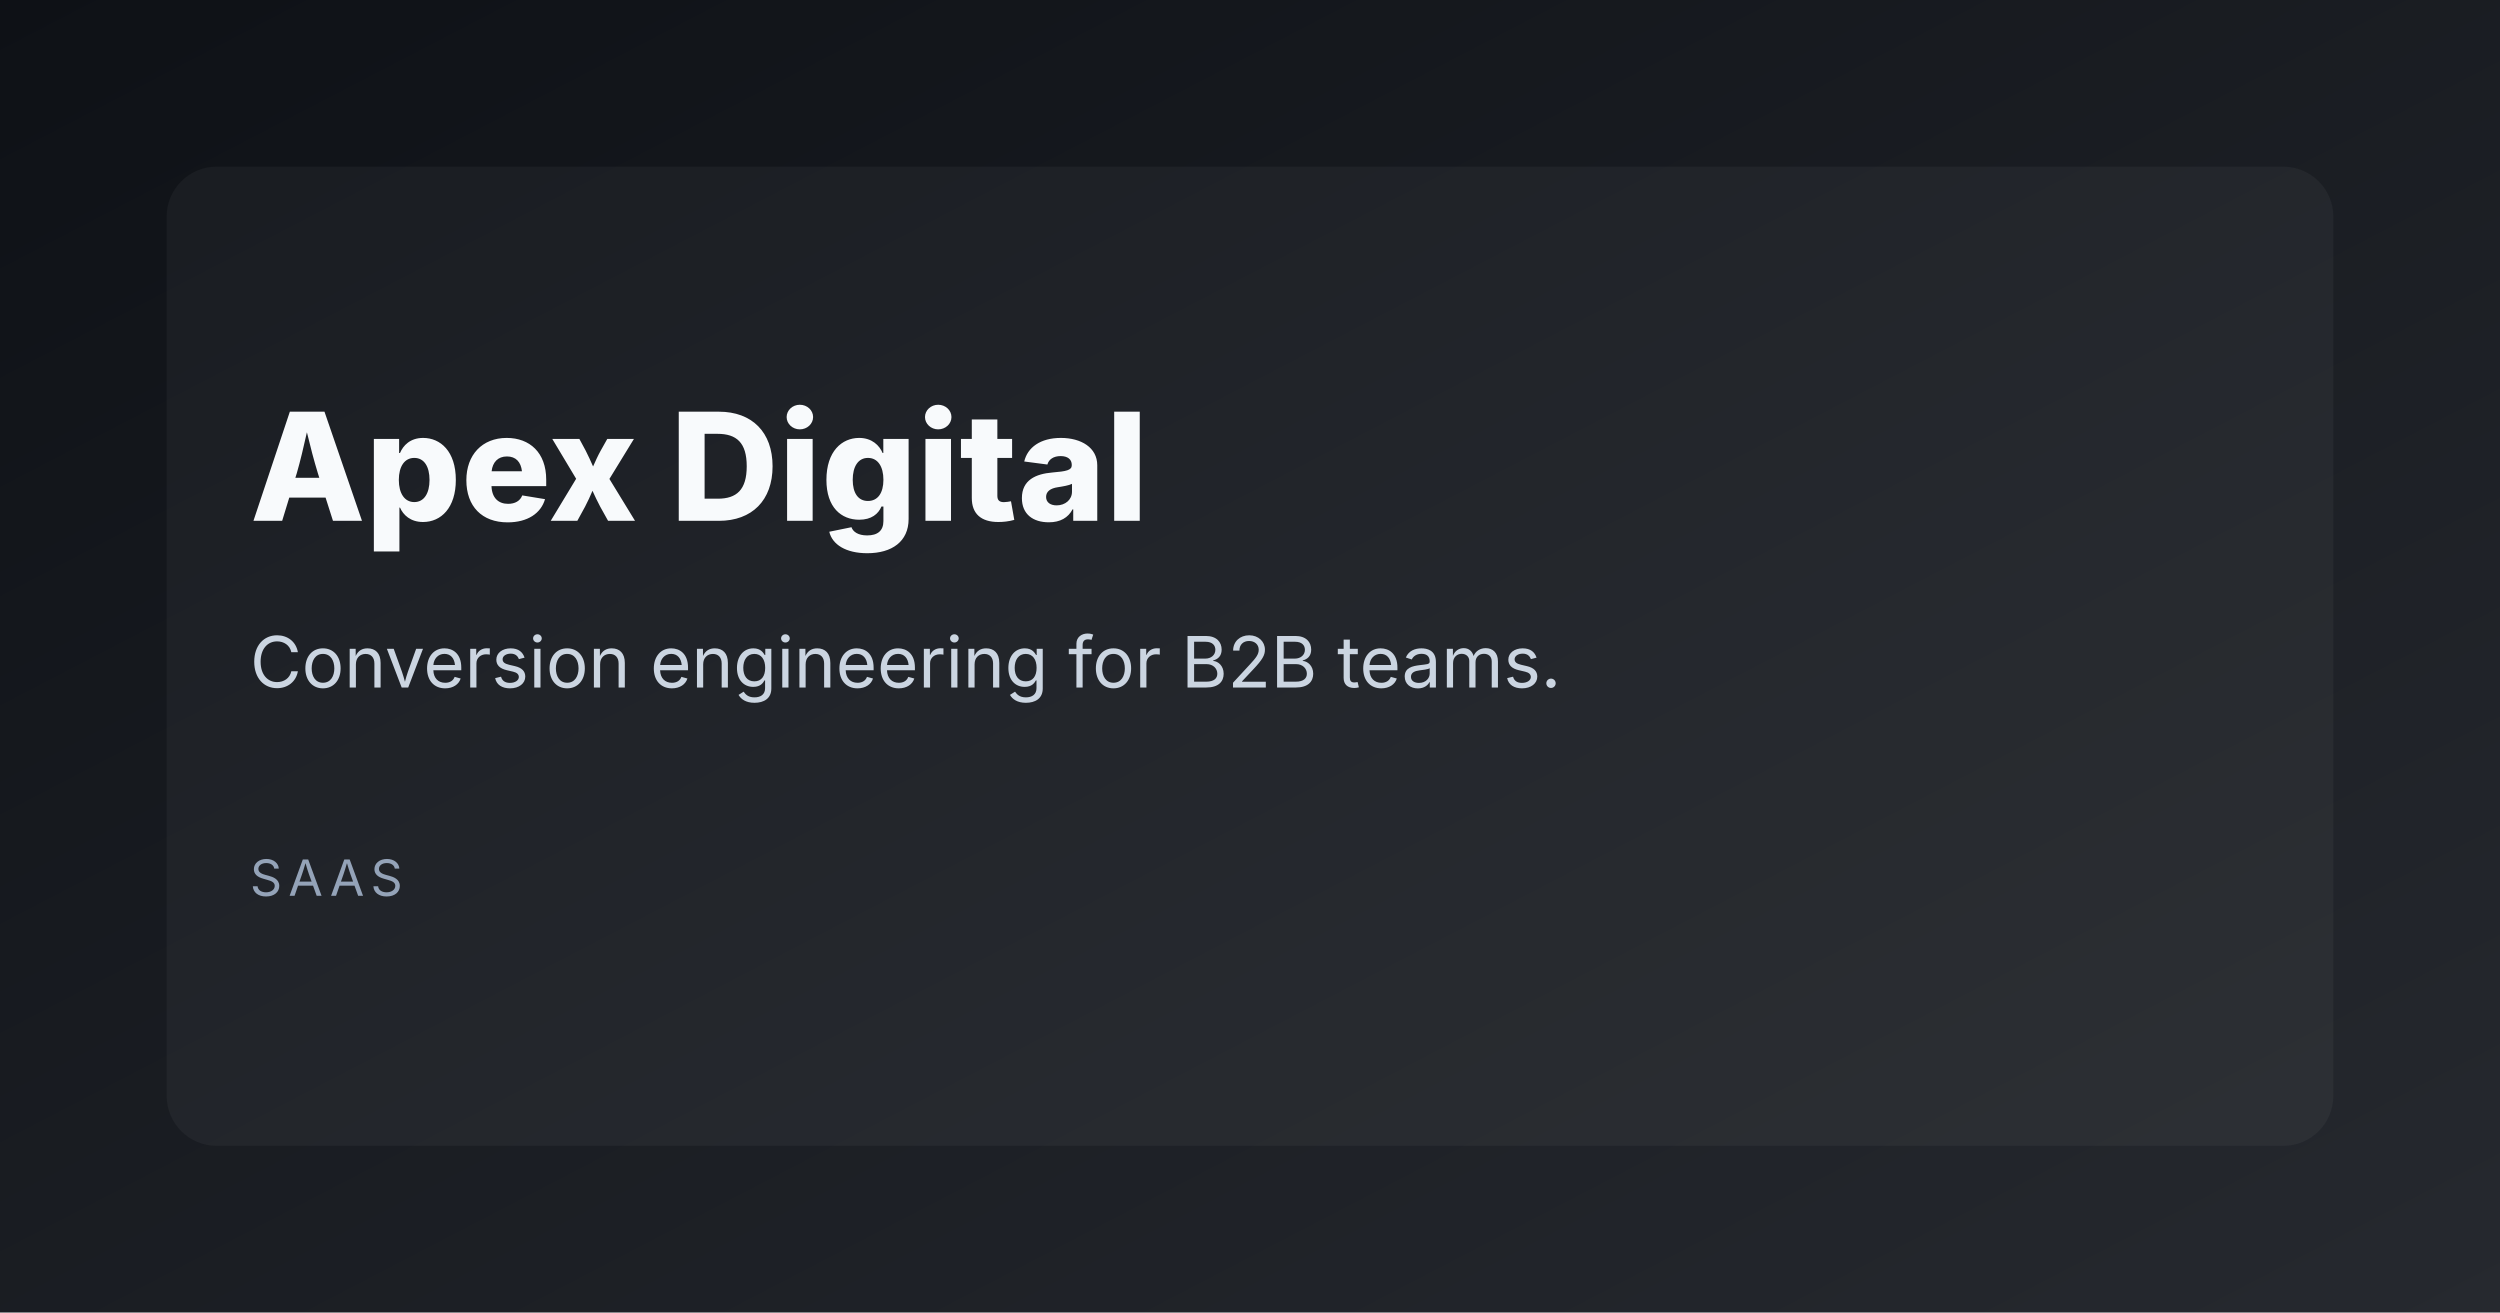
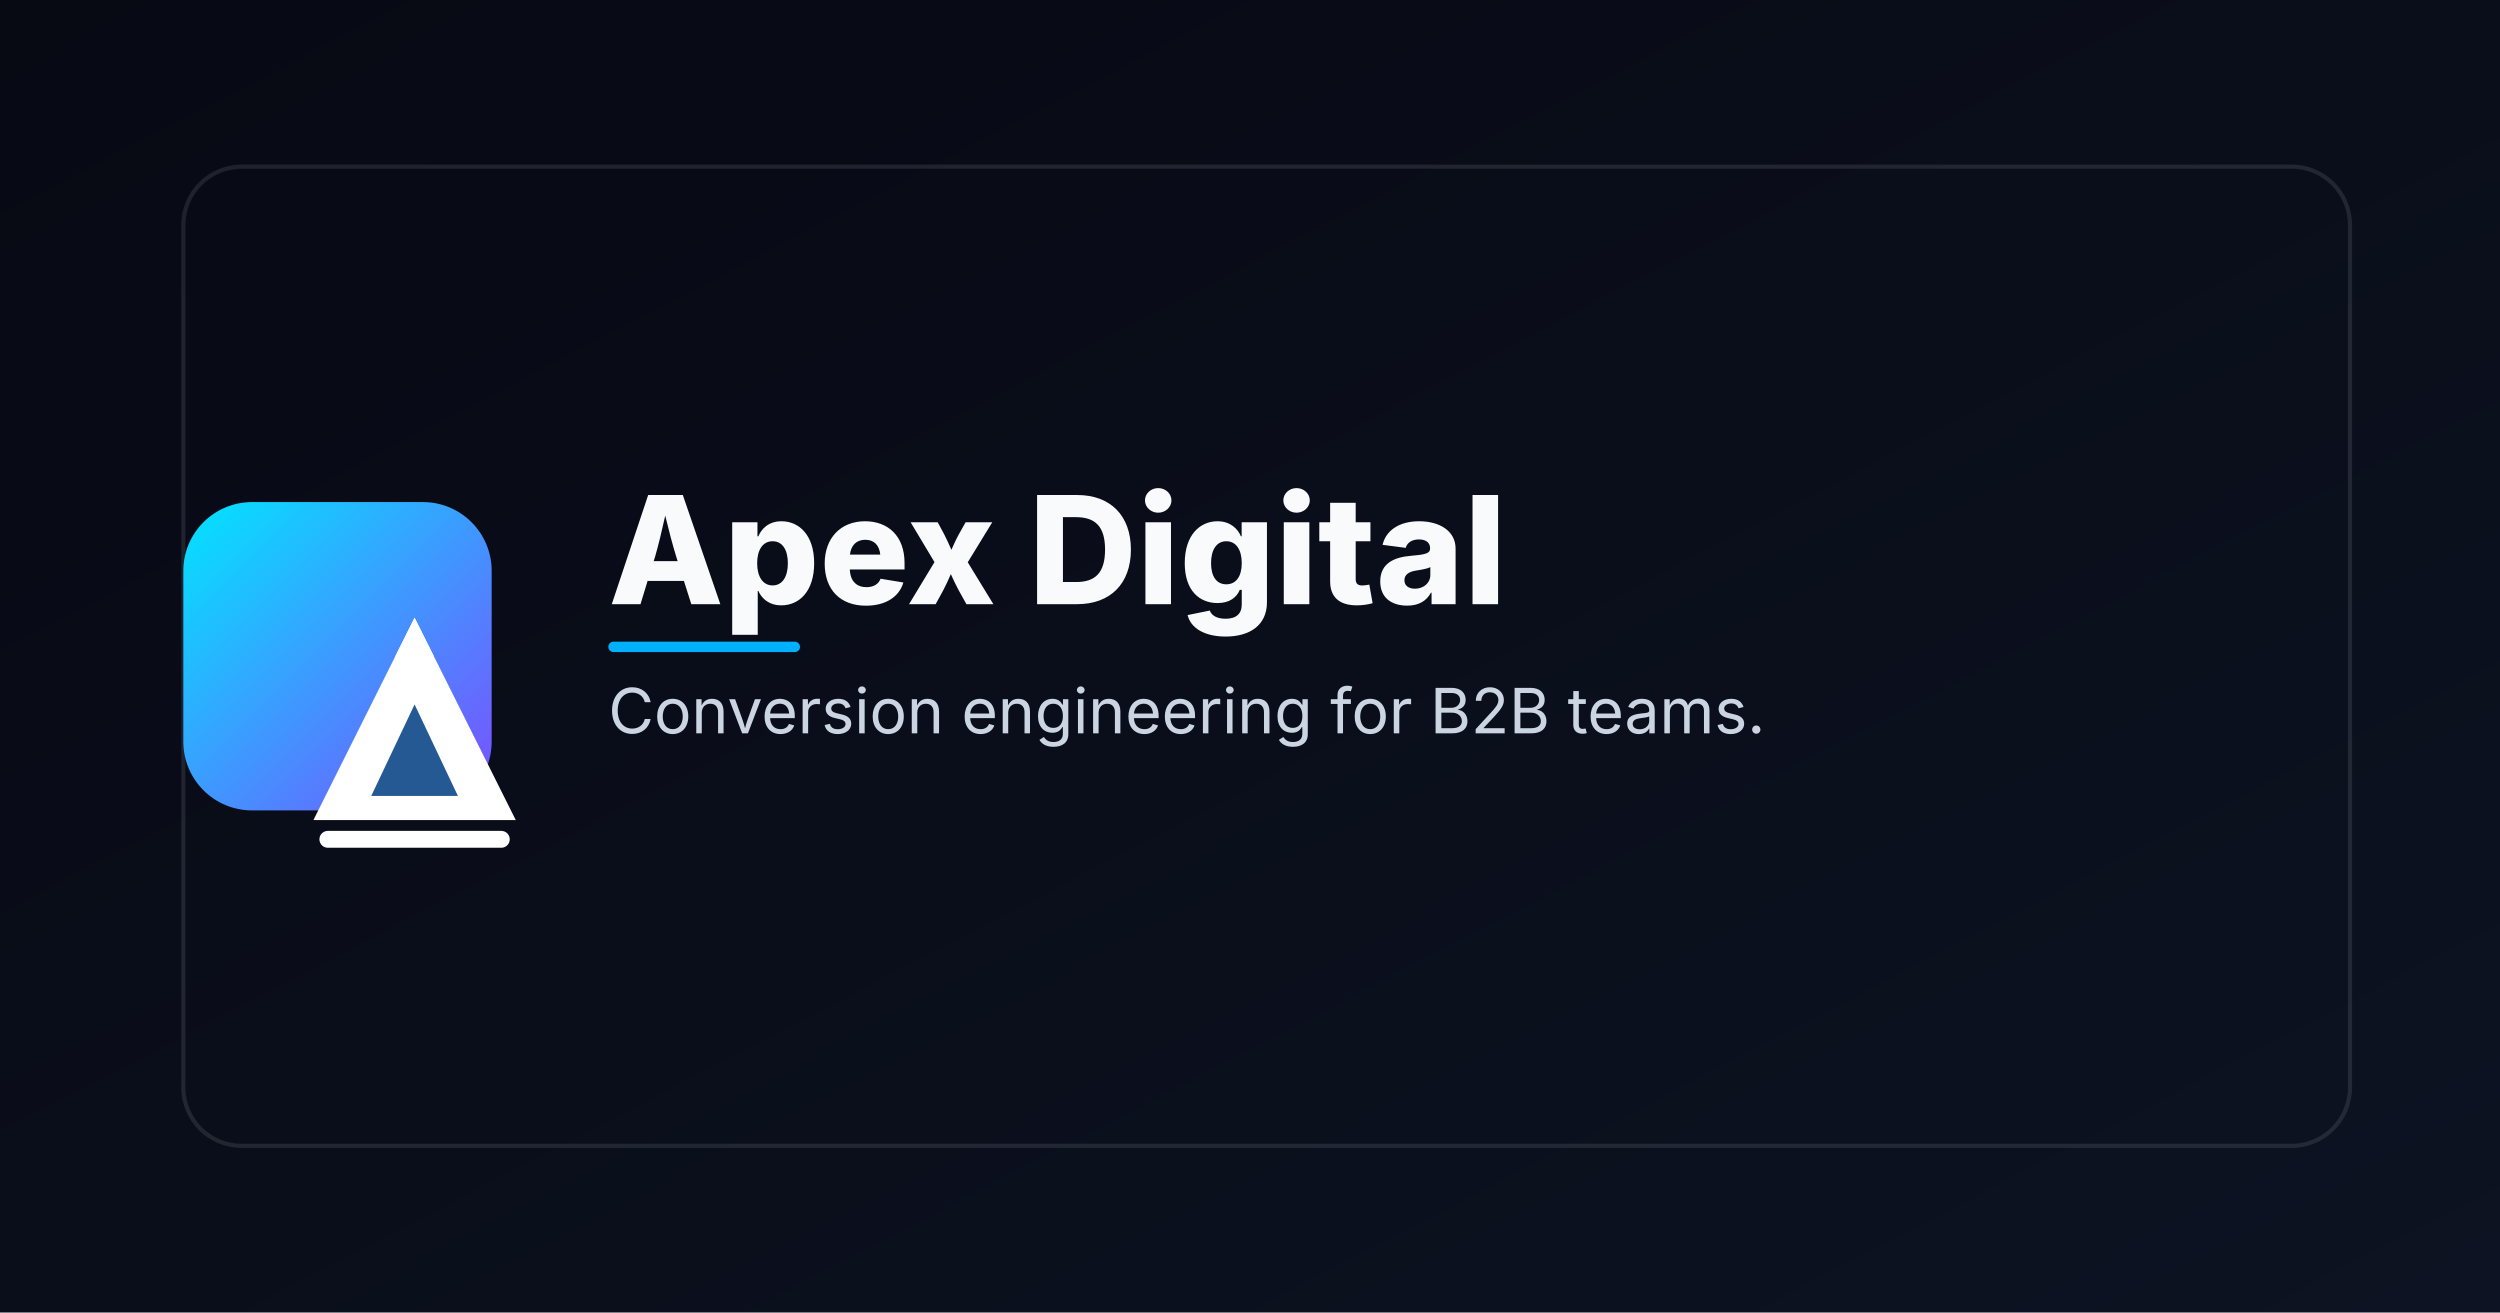
<svg xmlns="http://www.w3.org/2000/svg" width="1200" height="630" viewBox="0 0 1200 630" role="img" aria-label="Apex Digital">
  <defs>
    <linearGradient id="bg" x1="0" y1="0" x2="1" y2="1">
-       <stop offset="0" stop-color="#0e1116" />
-       <stop offset="1" stop-color="#26292f" />
+       <stop offset="0" stop-color="#070913" />
+       <stop offset="1" stop-color="#0d1322" />
+     </linearGradient>
+     <linearGradient id="mark" x1="0" y1="0" x2="1" y2="1">
+       <stop offset="0" stop-color="#00e5ff" />
+       <stop offset="1" stop-color="#7c4dff" />
    </linearGradient>
  </defs>
  <rect width="1200" height="630" fill="url(#bg)" />
-   <rect x="80" y="80" width="1040" height="470" rx="24" fill="#ffffff" opacity="0.04" />
-   <text x="120" y="250" font-family="Inter, system-ui, sans-serif" font-size="72" font-weight="800" fill="#f8fafc">Apex Digital</text>
-   <text x="120" y="330" font-family="Inter, system-ui, sans-serif" font-size="34" fill="#cbd5e1">Conversion engineering for B2B teams.</text>
-   <text x="120" y="430" font-family="Inter, system-ui, sans-serif" font-size="24" letter-spacing="3" fill="#94a3b8">SAAS</text>
+   <g opacity="0.10" transform="translate(292,315)">
+     <rect x="-204" y="-235" width="1040" height="470" rx="28" fill="none" stroke="#f8fafc" stroke-width="2" />
+   </g>
+   <g>
+     <rect x="88" y="241" width="148" height="148" rx="33" fill="url(#mark)" />
+     <g transform="translate(125 278) scale(2.3125)">
+       <polygon points="32,8 53,50 11,50" fill="rgb(255, 255, 255)" />
+       <polygon points="32,26 41,45 23,45" fill="rgb(36, 89, 148)" />
+       <polygon points="32,8 36,16 28,16" fill="rgb(255, 255, 255)" />
+       <line x1="14" y1="54" x2="50" y2="54" stroke="rgb(255, 255, 255)" stroke-width="3.5" stroke-linecap="round" />
+     </g>
+   </g>
+   <text x="292" y="290" font-family="Orbitron, Inter, system-ui, sans-serif" font-size="72" font-weight="800" fill="#f8fafc">Apex Digital</text>
+   <rect x="292" y="308" width="92" height="5" rx="2.5" fill="#00b0ff" />
+   <text x="292" y="352" font-family="Inter, Inter, system-ui, sans-serif" font-size="30" fill="#cbd5e1">Conversion engineering for B2B teams.</text>
</svg>
